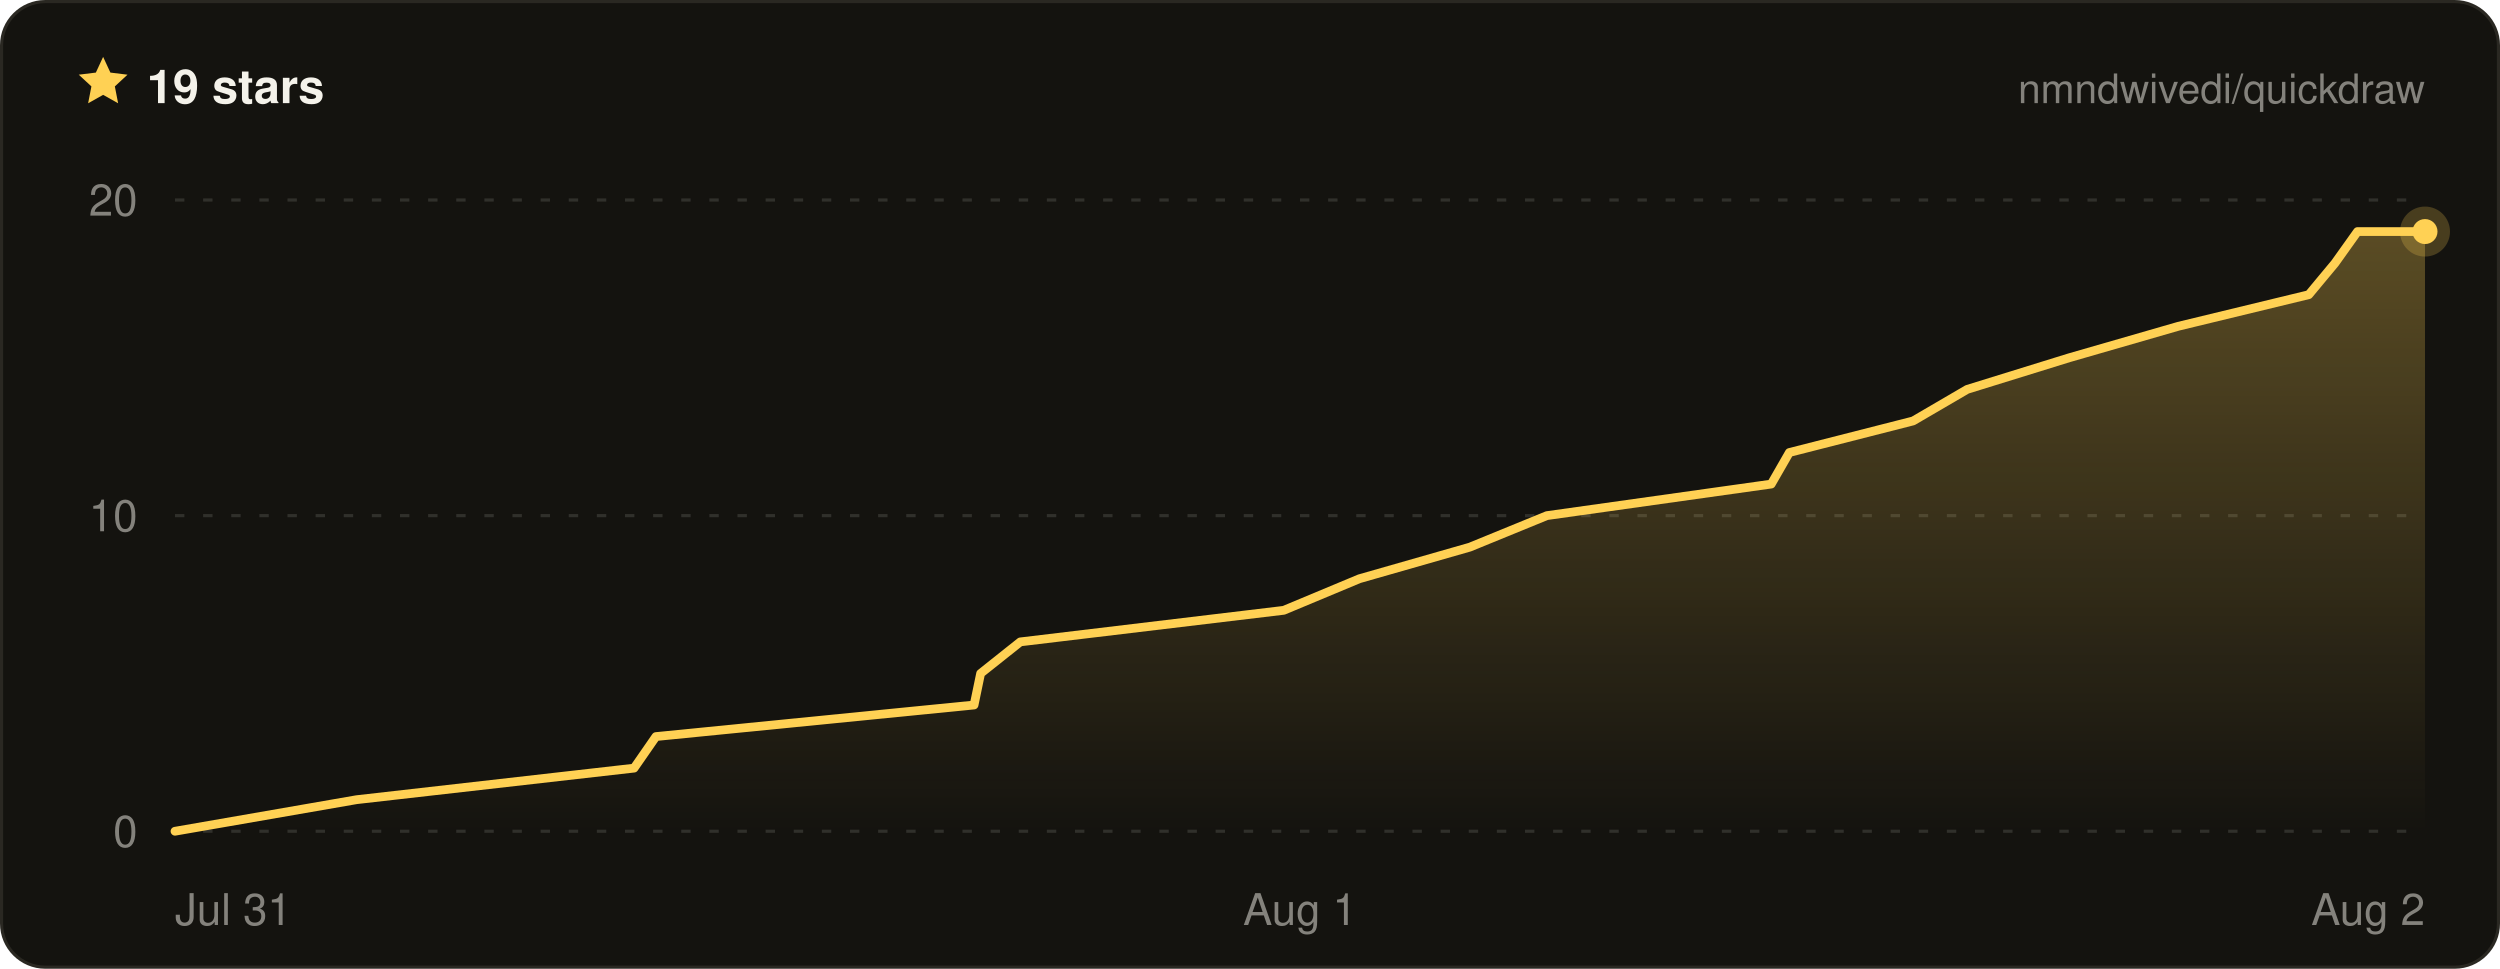
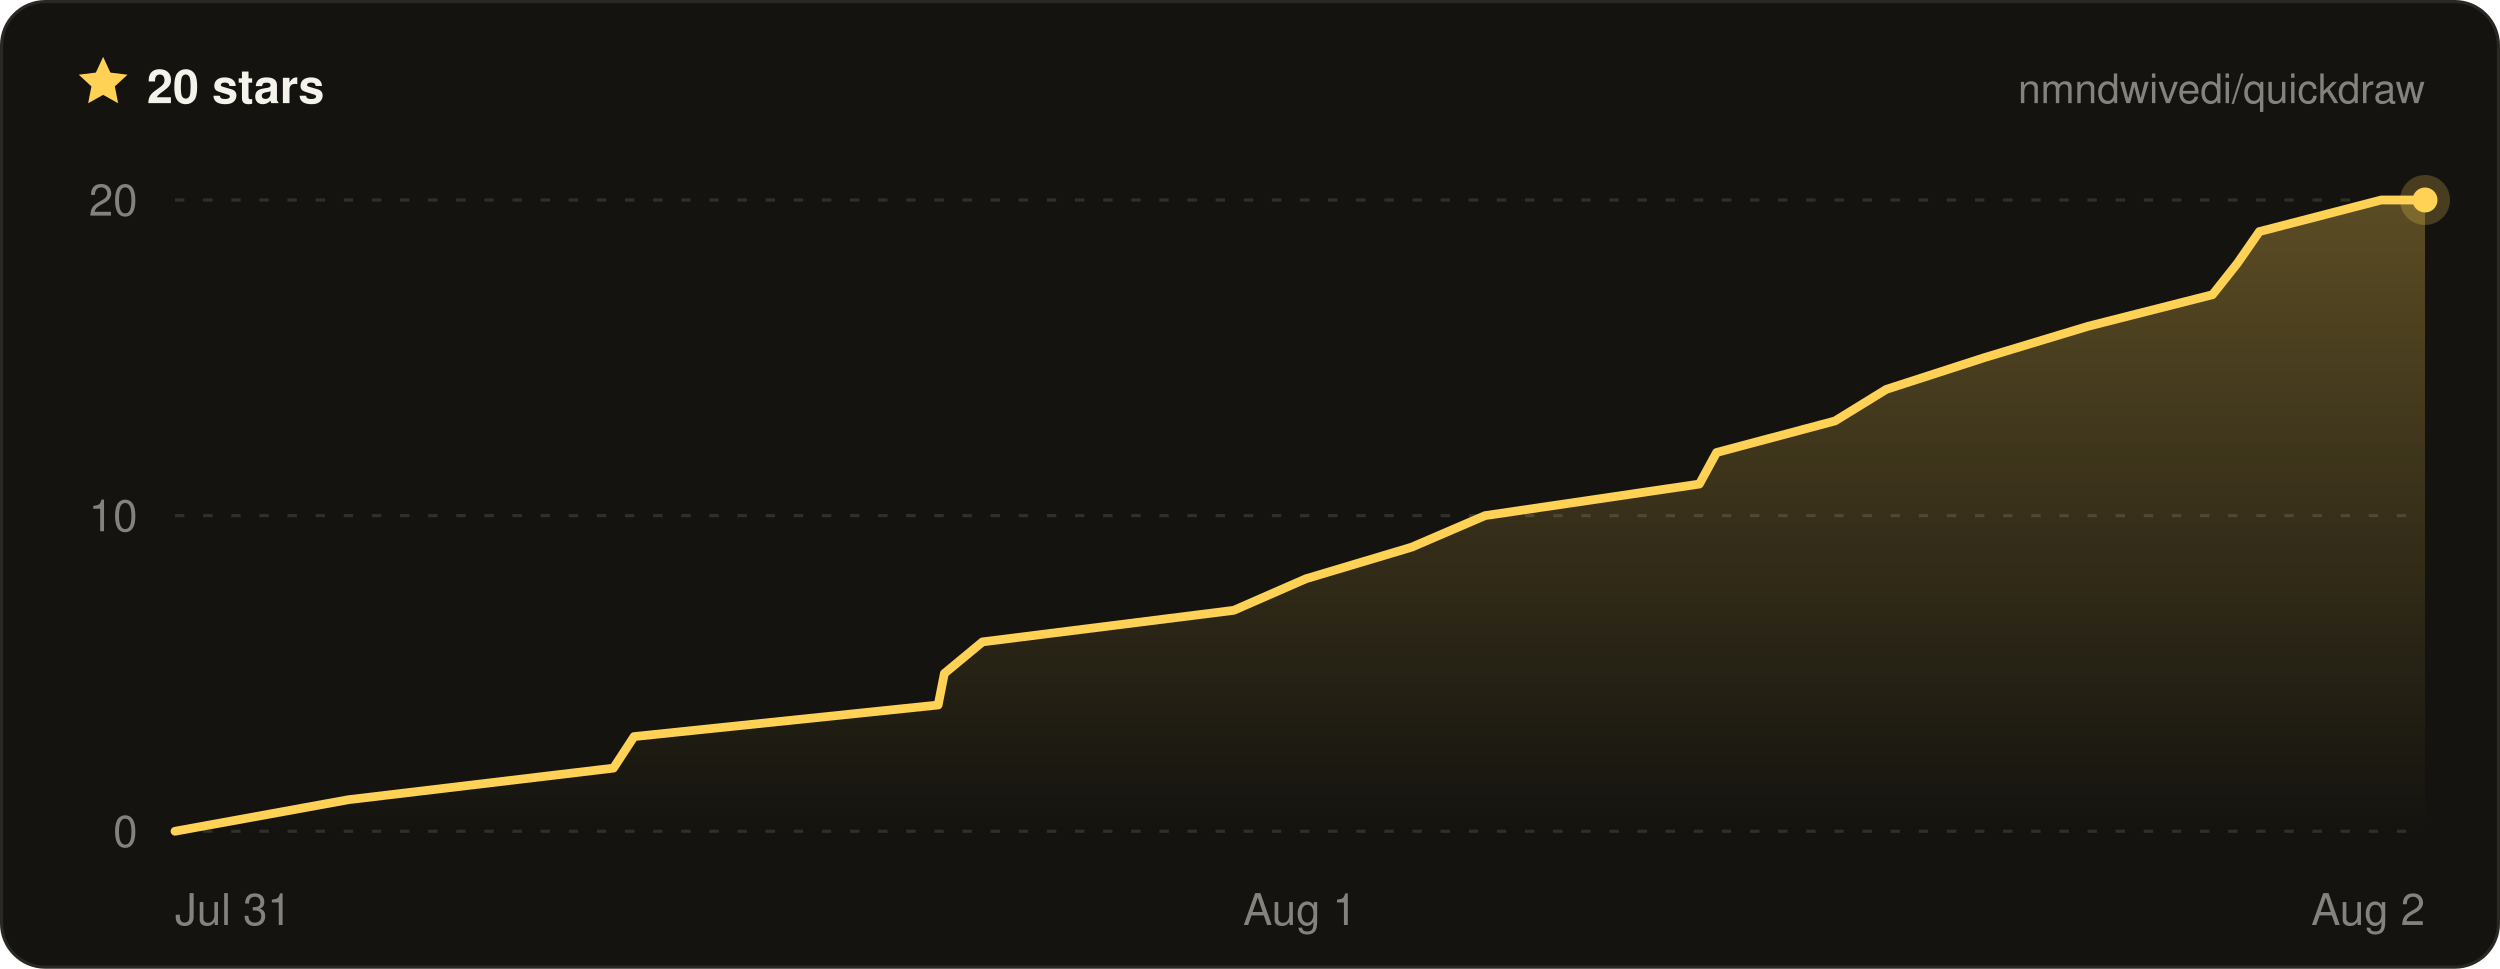
- <svg xmlns="http://www.w3.org/2000/svg" width="800" height="310" viewBox="0 0 800 310" font-family="ui-sans-serif, -apple-system, BlinkMacSystemFont, Segoe UI, Helvetica, Arial, sans-serif" role="img" aria-label="Quickdraw star history on GitHub — 19 stars">
+ <svg xmlns="http://www.w3.org/2000/svg" width="800" height="310" viewBox="0 0 800 310" font-family="ui-sans-serif, -apple-system, BlinkMacSystemFont, Segoe UI, Helvetica, Arial, sans-serif" role="img" aria-label="Quickdraw star history on GitHub — 20 stars">
  <defs>
    <linearGradient id="qd-star-fill" x1="0" y1="0" x2="0" y2="1">
      <stop offset="0%" stop-color="rgba(255, 209, 84, 0.3)" />
      <stop offset="100%" stop-color="rgba(255, 209, 84, 0)" />
    </linearGradient>
  </defs>
  <rect x="0.5" y="0.5" width="799" height="309" rx="14" fill="#14130f" stroke="#2a2822" />
  <g transform="translate(24 17) scale(0.75)">
    <path d="M12 1.6l3.1 6.7 7.3.9-5.4 5 1.4 7.2L12 17.8l-6.4 3.6L7 14.2 1.6 9.2l7.3-.9L12 1.6z" fill="#ffd154" />
  </g>
-   <text x="47" y="33" fill="#f4f2ea" font-size="15" font-weight="700">19 stars</text>
+   <text x="47" y="33" fill="#f4f2ea" font-size="15" font-weight="700">20 stars</text>
  <text x="776" y="33" fill="rgba(244, 242, 234, 0.5)" font-size="13" text-anchor="end">nmndwivedi/quickdraw</text>
  <line x1="56" x2="776" y1="266" y2="266" stroke="rgba(244, 242, 234, 0.13)" stroke-width="1" stroke-dasharray="3 6" />
  <line x1="56" x2="776" y1="165" y2="165" stroke="rgba(244, 242, 234, 0.13)" stroke-width="1" stroke-dasharray="3 6" />
  <line x1="56" x2="776" y1="64" y2="64" stroke="rgba(244, 242, 234, 0.13)" stroke-width="1" stroke-dasharray="3 6" />
-   <path d="M56 266 L114.1 255.9 L202.9 245.8 L209.9 235.7 L311.7 225.6 L313.8 215.5 L326.5 205.4 L410.8 195.3 L435 185.2 L470.3 175.1 L495 165 L566.8 154.9 L572.6 144.8 L612.2 134.7 L629.5 124.6 L662.1 114.5 L697.1 104.4 L738.8 94.3 L747.2 84.2 L754.4 74.1 L776 74.1 L776 266 L56 266 Z" fill="url(#qd-star-fill)" />
-   <path d="M56 266 L114.1 255.9 L202.9 245.8 L209.9 235.7 L311.7 225.6 L313.8 215.5 L326.5 205.4 L410.8 195.3 L435 185.2 L470.3 175.1 L495 165 L566.8 154.9 L572.6 144.8 L612.2 134.7 L629.5 124.6 L662.1 114.5 L697.1 104.4 L738.8 94.3 L747.2 84.2 L754.4 74.1 L776 74.1" fill="none" stroke="#ffd154" stroke-width="2.8" stroke-linejoin="round" stroke-linecap="round" />
-   <circle cx="776" cy="74.1" r="8" fill="#ffd154" opacity="0.22" />
-   <circle cx="776" cy="74.1" r="4" fill="#ffd154" />
+   <path d="M56 266 L111.5 255.9 L196.3 245.8 L202.9 235.7 L300.2 225.6 L302.2 215.5 L314.4 205.4 L394.8 195.3 L417.9 185.2 L451.7 175.1 L475.2 165 L543.8 154.9 L549.3 144.8 L587.2 134.7 L603.6 124.6 L634.8 114.5 L668.2 104.4 L708 94.3 L716 84.2 L723 74.1 L762 64 L776 64 L776 266 L56 266 Z" fill="url(#qd-star-fill)" />
+   <path d="M56 266 L111.5 255.9 L196.3 245.8 L202.9 235.7 L300.2 225.6 L302.2 215.5 L314.4 205.4 L394.8 195.3 L417.9 185.2 L451.7 175.1 L475.2 165 L543.8 154.9 L549.3 144.8 L587.2 134.7 L603.6 124.6 L634.8 114.5 L668.2 104.4 L708 94.3 L716 84.2 L723 74.1 L762 64 L776 64" fill="none" stroke="#ffd154" stroke-width="2.8" stroke-linejoin="round" stroke-linecap="round" />
+   <circle cx="776" cy="64" r="8" fill="#ffd154" opacity="0.22" />
+   <circle cx="776" cy="64" r="4" fill="#ffd154" />
  <text x="44" y="271" fill="rgba(244, 242, 234, 0.5)" font-size="14" text-anchor="end">0</text>
  <text x="44" y="170" fill="rgba(244, 242, 234, 0.5)" font-size="14" text-anchor="end">10</text>
  <text x="44" y="69" fill="rgba(244, 242, 234, 0.5)" font-size="14" text-anchor="end">20</text>
  <text x="56" y="296" fill="rgba(244, 242, 234, 0.5)" font-size="14" text-anchor="start">Jul 31</text>
  <text x="416" y="296" fill="rgba(244, 242, 234, 0.5)" font-size="14" text-anchor="middle">Aug 1</text>
  <text x="776" y="296" fill="rgba(244, 242, 234, 0.5)" font-size="14" text-anchor="end">Aug 2</text>
</svg>
